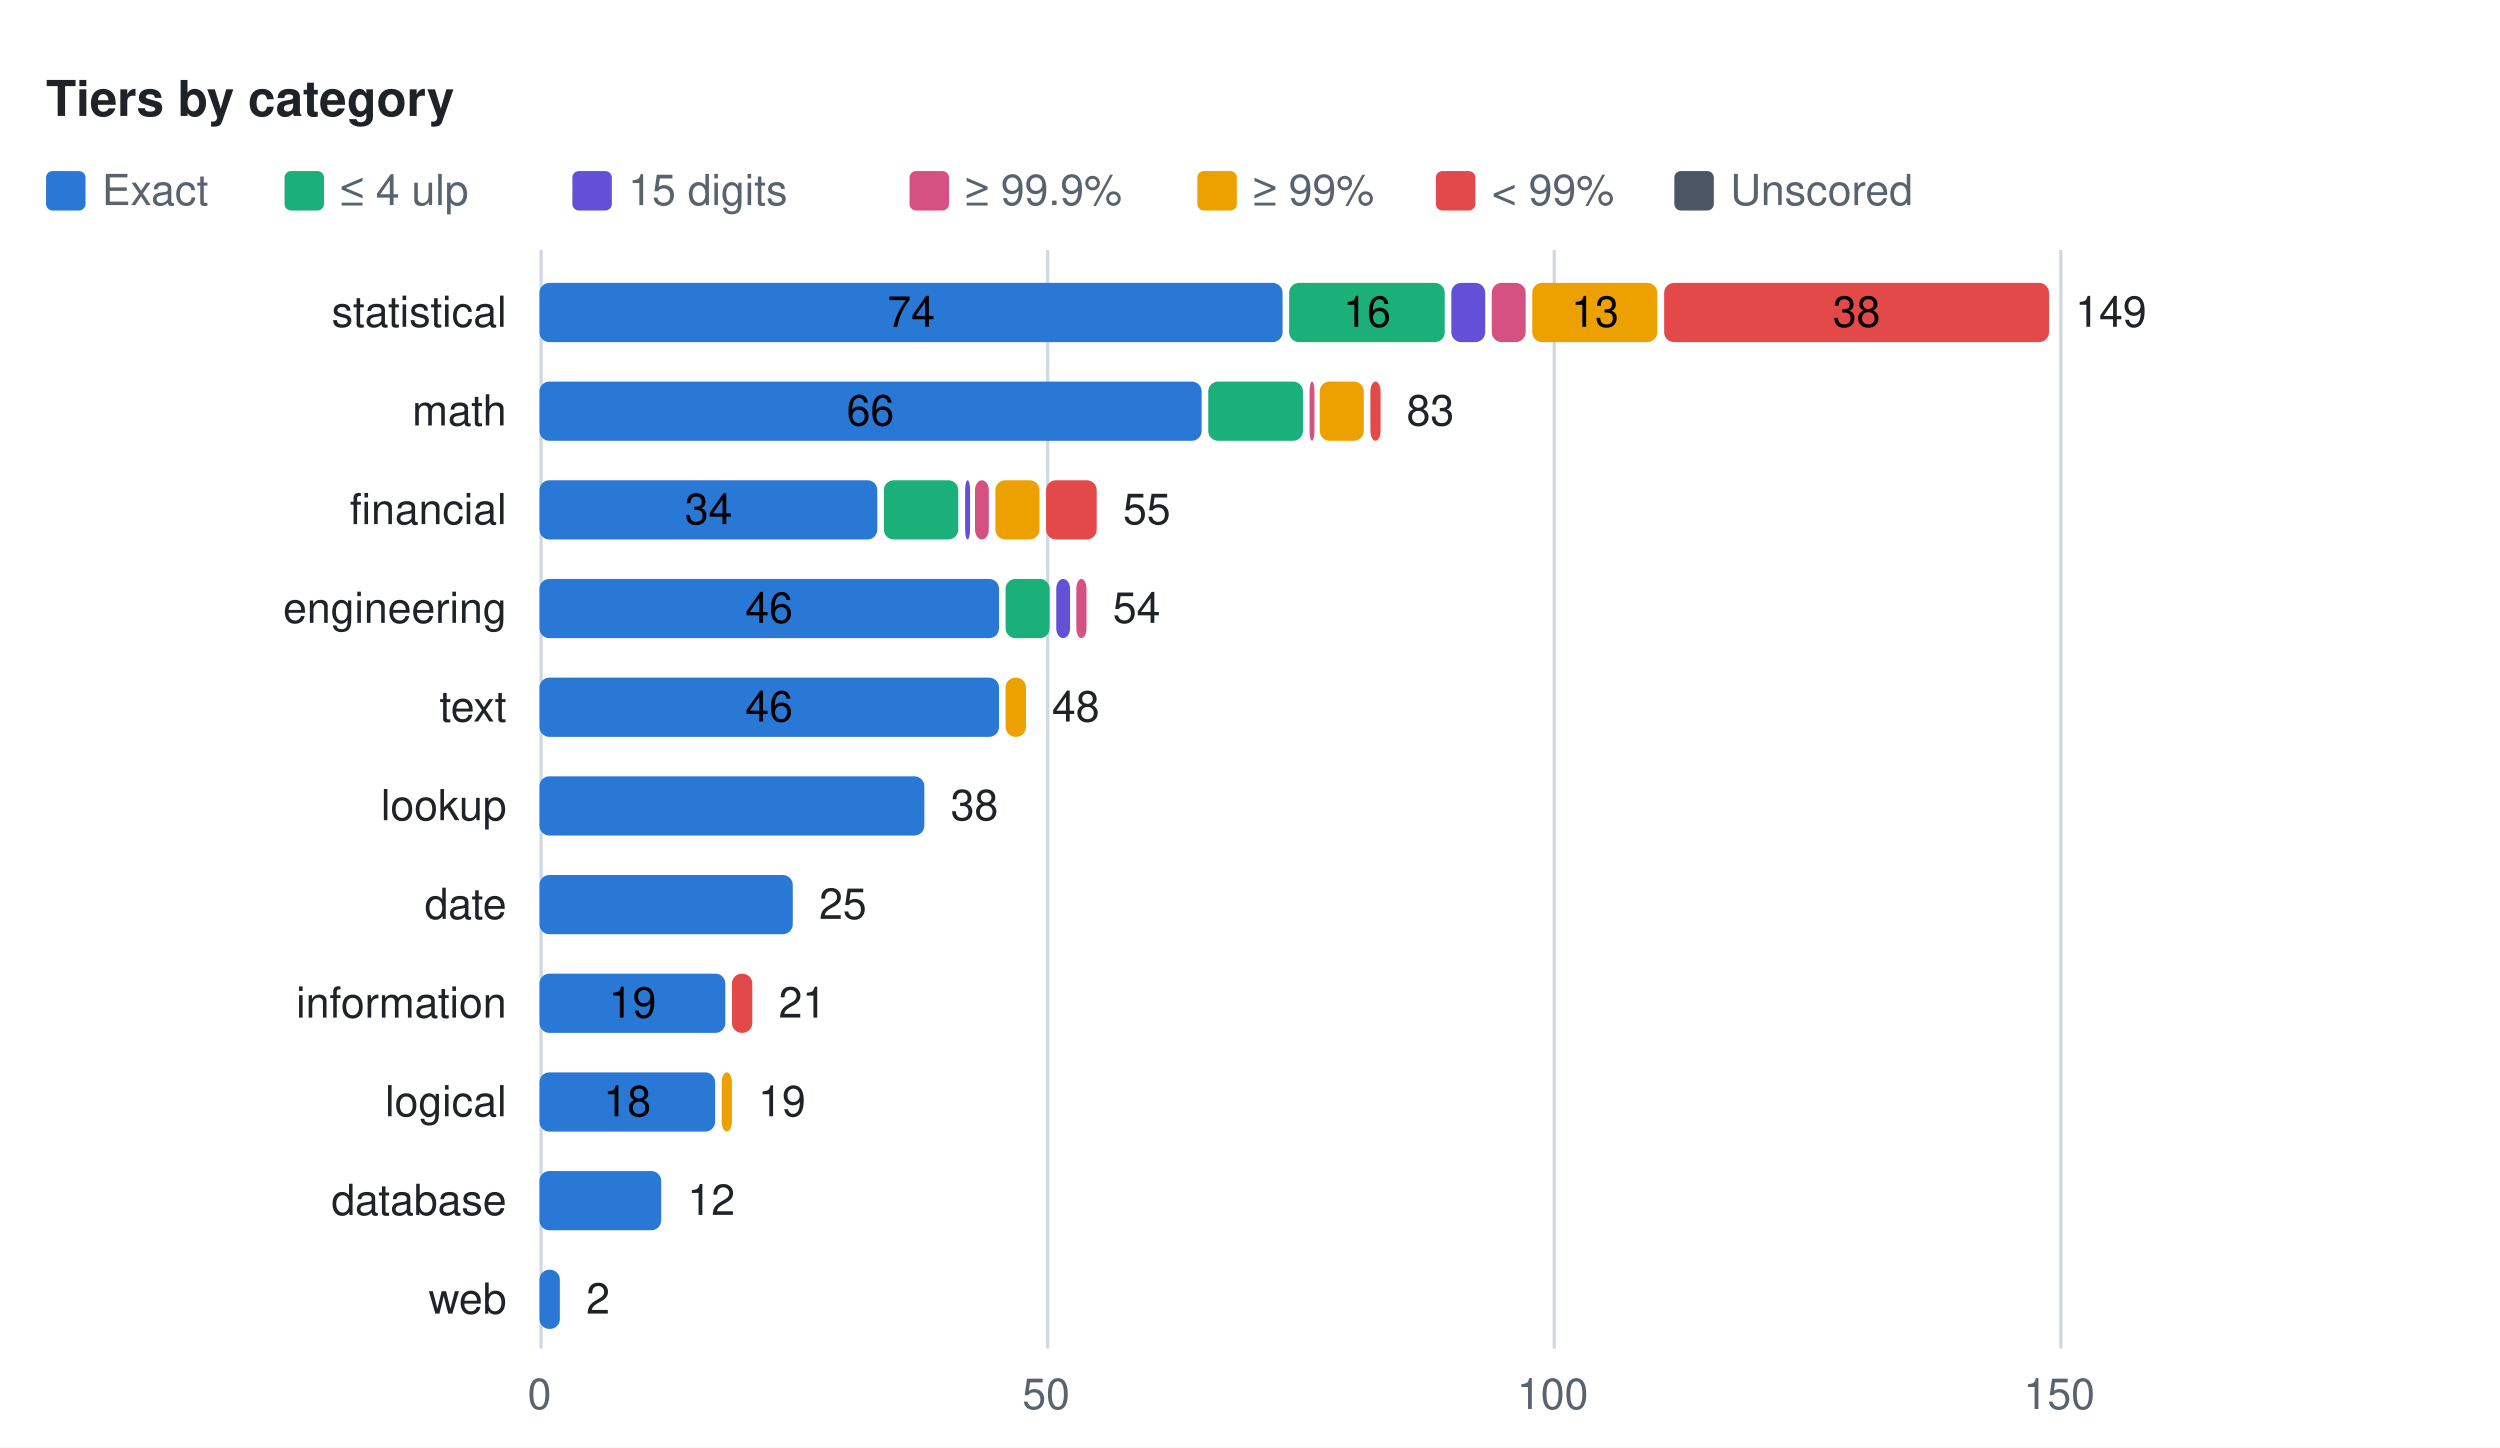
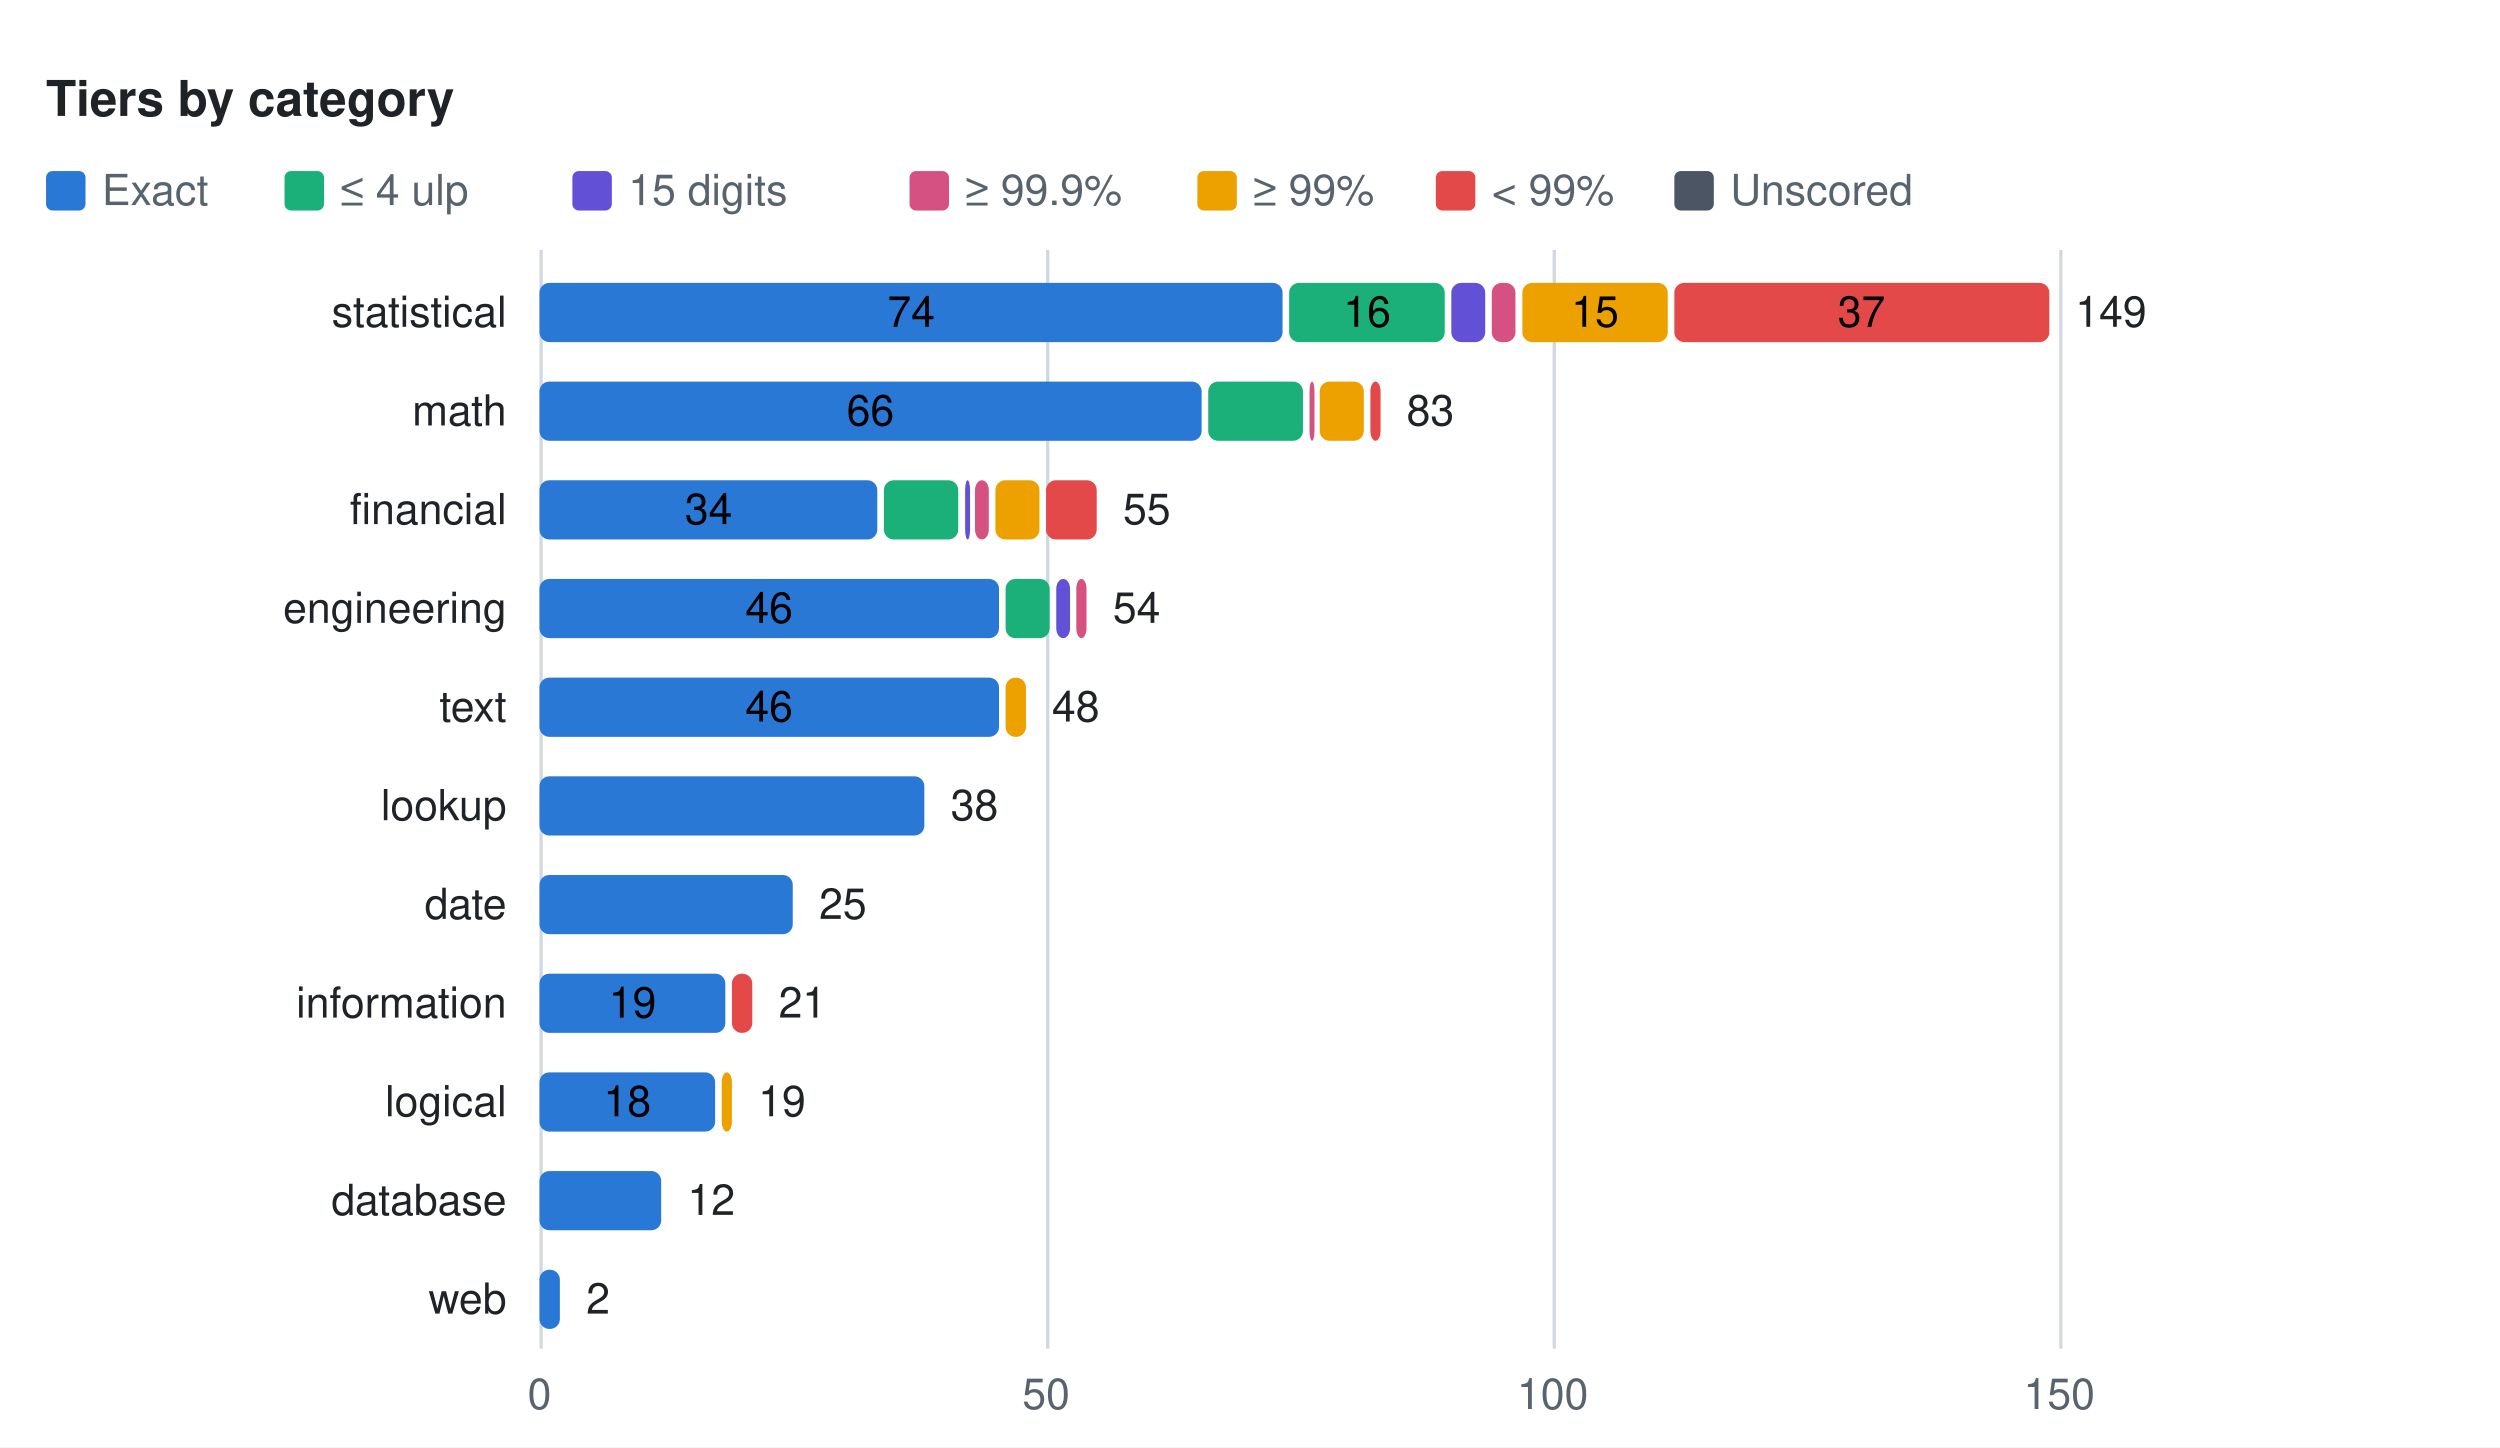
<svg xmlns="http://www.w3.org/2000/svg" width="760" height="440" viewBox="0 0 760 440" role="img" aria-labelledby="t d">
  <style>text{font-family:system-ui,-apple-system,'Segoe UI',Helvetica,Arial,sans-serif;font-size:13px}.title{font-size:15px;font-weight:600}.num{font-variant-numeric:tabular-nums}.bg{fill:#ffffff}.ink{fill:#1f2328}.muted{fill:#59636e}.grid{fill:#d1d9e0}.b-exact{fill:#2a78d6}.b-ulp4{fill:#1baf7a}.b-digits15{fill:#6250d6}.b-rate999{fill:#d55181}.b-rate99{fill:#eda100}.b-below99{fill:#e34948}.b-unscored{fill:#4b5563}.in-exact{fill:#000000}.in-ulp4{fill:#000000}.in-digits15{fill:#ffffff}.in-rate999{fill:#000000}.in-rate99{fill:#000000}.in-below99{fill:#000000}.in-unscored{fill:#ffffff}@media (prefers-color-scheme: dark){.bg{fill:#0d1117}.ink{fill:#f0f6fc}.muted{fill:#9198a1}.grid{fill:#3d444d}.b-exact{fill:#3987e5}.b-ulp4{fill:#199e70}.b-digits15{fill:#9085e9}.b-rate999{fill:#d55181}.b-rate99{fill:#c98500}.b-below99{fill:#d03f3f}.b-unscored{fill:#9ca3af}.in-exact{fill:#000000}.in-ulp4{fill:#000000}.in-digits15{fill:#000000}.in-rate999{fill:#000000}.in-rate99{fill:#000000}.in-below99{fill:#ffffff}.in-unscored{fill:#000000}}</style>
  <rect class="bg" fill="#ffffff" x="0" y="0" width="760" height="440" />
  <g transform="translate(14,14)">
    <text x="0.0" y="16.0" class="ink title" fill="#1f2328" text-anchor="start" dominant-baseline="middle">Tiers by category</text>
    <rect class="b-exact" fill="#2a78d6" x="0.0" y="38" width="12" height="12" rx="2" />
    <text x="17.0" y="44.0" class="muted" fill="#59636e" text-anchor="start" dominant-baseline="middle">Exact</text>
    <rect class="b-ulp4" fill="#1baf7a" x="72.5" y="38" width="12" height="12" rx="2" />
    <text x="89.5" y="44.0" class="muted" fill="#59636e" text-anchor="start" dominant-baseline="middle">≤ 4 ulp</text>
    <rect class="b-digits15" fill="#6250d6" x="160.0" y="38" width="12" height="12" rx="2" />
    <text x="177.0" y="44.0" class="muted" fill="#59636e" text-anchor="start" dominant-baseline="middle">15 digits</text>
    <rect class="b-rate999" fill="#d55181" x="262.5" y="38" width="12" height="12" rx="2" />
    <text x="279.5" y="44.0" class="muted" fill="#59636e" text-anchor="start" dominant-baseline="middle">≥ 99.9%</text>
    <rect class="b-rate99" fill="#eda100" x="350.0" y="38" width="12" height="12" rx="2" />
    <text x="367.0" y="44.0" class="muted" fill="#59636e" text-anchor="start" dominant-baseline="middle">≥ 99%</text>
    <rect class="b-below99" fill="#e34948" x="422.5" y="38" width="12" height="12" rx="2" />
    <text x="439.5" y="44.0" class="muted" fill="#59636e" text-anchor="start" dominant-baseline="middle">&lt; 99%</text>
    <rect class="b-unscored" fill="#4b5563" x="495.0" y="38" width="12" height="12" rx="2" />
    <text x="512.0" y="44.0" class="muted" fill="#59636e" text-anchor="start" dominant-baseline="middle">Unscored</text>
    <rect class="grid" fill="#d1d9e0" x="150.0" y="62" width="1" height="334" />
    <text x="150.0" y="410.0" class="muted num" fill="#59636e" text-anchor="middle" dominant-baseline="middle">0</text>
    <rect class="grid" fill="#d1d9e0" x="304.0" y="62" width="1" height="334" />
    <text x="304.0" y="410.0" class="muted num" fill="#59636e" text-anchor="middle" dominant-baseline="middle">50</text>
    <rect class="grid" fill="#d1d9e0" x="458.0" y="62" width="1" height="334" />
    <text x="458.0" y="410.0" class="muted num" fill="#59636e" text-anchor="middle" dominant-baseline="middle">100</text>
    <rect class="grid" fill="#d1d9e0" x="612.0" y="62" width="1" height="334" />
    <text x="612.0" y="410.0" class="muted num" fill="#59636e" text-anchor="middle" dominant-baseline="middle">150</text>
    <text x="140.0" y="81.0" class="ink" fill="#1f2328" text-anchor="end" dominant-baseline="middle">statistical</text>
    <rect class="b-exact" fill="#2a78d6" x="150.0" y="72.0" width="225.9" height="18" rx="3" />
    <text x="263.0" y="81.0" class="num in-exact" fill="#000000" text-anchor="middle" dominant-baseline="middle">74</text>
    <rect class="b-ulp4" fill="#1baf7a" x="377.9" y="72.0" width="47.3" height="18" rx="3" />
    <text x="401.6" y="81.0" class="num in-ulp4" fill="#000000" text-anchor="middle" dominant-baseline="middle">16</text>
    <rect class="b-digits15" fill="#6250d6" x="427.2" y="72.0" width="10.3" height="18" rx="3" />
-     <rect class="b-rate999" fill="#d55181" x="439.5" y="72.0" width="10.3" height="18" rx="3" />
-     <rect class="b-rate99" fill="#eda100" x="451.8" y="72.0" width="38.0" height="18" rx="3" />
-     <text x="470.9" y="81.0" class="num in-rate99" fill="#000000" text-anchor="middle" dominant-baseline="middle">13</text>
-     <rect class="b-below99" fill="#e34948" x="491.9" y="72.0" width="117.0" height="18" rx="3" />
-     <text x="550.4" y="81.0" class="num in-below99" fill="#000000" text-anchor="middle" dominant-baseline="middle">38</text>
+     <rect class="b-rate999" fill="#d55181" x="439.5" y="72.0" width="7.2" height="18" rx="3" />
+     <rect class="b-rate99" fill="#eda100" x="448.8" y="72.0" width="44.2" height="18" rx="3" />
+     <text x="470.9" y="81.0" class="num in-rate99" fill="#000000" text-anchor="middle" dominant-baseline="middle">15</text>
+     <rect class="b-below99" fill="#e34948" x="495.0" y="72.0" width="114.0" height="18" rx="3" />
+     <text x="551.9" y="81.0" class="num in-below99" fill="#000000" text-anchor="middle" dominant-baseline="middle">37</text>
    <text x="616.9" y="81.0" class="ink num" fill="#1f2328" text-anchor="start" dominant-baseline="middle">149</text>
    <text x="140.0" y="111.0" class="ink" fill="#1f2328" text-anchor="end" dominant-baseline="middle">math</text>
    <rect class="b-exact" fill="#2a78d6" x="150.0" y="102.0" width="201.3" height="18" rx="3" />
    <text x="250.6" y="111.0" class="num in-exact" fill="#000000" text-anchor="middle" dominant-baseline="middle">66</text>
    <rect class="b-ulp4" fill="#1baf7a" x="353.3" y="102.0" width="28.8" height="18" rx="3" />
    <rect class="b-rate999" fill="#d55181" x="384.1" y="102.0" width="1.5" height="18" rx="3" />
    <rect class="b-rate99" fill="#eda100" x="387.2" y="102.0" width="13.4" height="18" rx="3" />
    <rect class="b-below99" fill="#e34948" x="402.6" y="102.0" width="3.1" height="18" rx="3" />
    <text x="413.6" y="111.0" class="ink num" fill="#1f2328" text-anchor="start" dominant-baseline="middle">83</text>
    <text x="140.0" y="141.0" class="ink" fill="#1f2328" text-anchor="end" dominant-baseline="middle">financial</text>
    <rect class="b-exact" fill="#2a78d6" x="150.0" y="132.0" width="102.7" height="18" rx="3" />
    <text x="201.4" y="141.0" class="num in-exact" fill="#000000" text-anchor="middle" dominant-baseline="middle">34</text>
    <rect class="b-ulp4" fill="#1baf7a" x="254.7" y="132.0" width="22.6" height="18" rx="3" />
    <rect class="b-digits15" fill="#6250d6" x="279.4" y="132.0" width="1.5" height="18" rx="3" />
    <rect class="b-rate999" fill="#d55181" x="282.4" y="132.0" width="4.2" height="18" rx="3" />
    <rect class="b-rate99" fill="#eda100" x="288.6" y="132.0" width="13.4" height="18" rx="3" />
    <rect class="b-below99" fill="#e34948" x="304.0" y="132.0" width="15.4" height="18" rx="3" />
    <text x="327.4" y="141.0" class="ink num" fill="#1f2328" text-anchor="start" dominant-baseline="middle">55</text>
    <text x="140.0" y="171.0" class="ink" fill="#1f2328" text-anchor="end" dominant-baseline="middle">engineering</text>
    <rect class="b-exact" fill="#2a78d6" x="150.0" y="162.0" width="139.7" height="18" rx="3" />
    <text x="219.8" y="171.0" class="num in-exact" fill="#000000" text-anchor="middle" dominant-baseline="middle">46</text>
    <rect class="b-ulp4" fill="#1baf7a" x="291.7" y="162.0" width="13.4" height="18" rx="3" />
    <rect class="b-digits15" fill="#6250d6" x="307.1" y="162.0" width="4.2" height="18" rx="3" />
    <rect class="b-rate999" fill="#d55181" x="313.2" y="162.0" width="3.1" height="18" rx="3" />
    <text x="324.3" y="171.0" class="ink num" fill="#1f2328" text-anchor="start" dominant-baseline="middle">54</text>
    <text x="140.0" y="201.0" class="ink" fill="#1f2328" text-anchor="end" dominant-baseline="middle">text</text>
    <rect class="b-exact" fill="#2a78d6" x="150.0" y="192.0" width="139.7" height="18" rx="3" />
    <text x="219.8" y="201.0" class="num in-exact" fill="#000000" text-anchor="middle" dominant-baseline="middle">46</text>
    <rect class="b-rate99" fill="#eda100" x="291.7" y="192.0" width="6.2" height="18" rx="3" />
    <text x="305.8" y="201.0" class="ink num" fill="#1f2328" text-anchor="start" dominant-baseline="middle">48</text>
    <text x="140.0" y="231.0" class="ink" fill="#1f2328" text-anchor="end" dominant-baseline="middle">lookup</text>
    <rect class="b-exact" fill="#2a78d6" x="150.0" y="222.0" width="117.0" height="18" rx="3" />
    <text x="275.0" y="231.0" class="ink num" fill="#1f2328" text-anchor="start" dominant-baseline="middle">38</text>
    <text x="140.0" y="261.0" class="ink" fill="#1f2328" text-anchor="end" dominant-baseline="middle">date</text>
    <rect class="b-exact" fill="#2a78d6" x="150.0" y="252.0" width="77.0" height="18" rx="3" />
    <text x="235.0" y="261.0" class="ink num" fill="#1f2328" text-anchor="start" dominant-baseline="middle">25</text>
    <text x="140.0" y="291.0" class="ink" fill="#1f2328" text-anchor="end" dominant-baseline="middle">information</text>
    <rect class="b-exact" fill="#2a78d6" x="150.0" y="282.0" width="56.5" height="18" rx="3" />
    <text x="178.3" y="291.0" class="num in-exact" fill="#000000" text-anchor="middle" dominant-baseline="middle">19</text>
    <rect class="b-below99" fill="#e34948" x="208.5" y="282.0" width="6.2" height="18" rx="3" />
    <text x="222.7" y="291.0" class="ink num" fill="#1f2328" text-anchor="start" dominant-baseline="middle">21</text>
    <text x="140.0" y="321.0" class="ink" fill="#1f2328" text-anchor="end" dominant-baseline="middle">logical</text>
    <rect class="b-exact" fill="#2a78d6" x="150.0" y="312.0" width="53.4" height="18" rx="3" />
    <text x="176.7" y="321.0" class="num in-exact" fill="#000000" text-anchor="middle" dominant-baseline="middle">18</text>
    <rect class="b-rate99" fill="#eda100" x="205.4" y="312.0" width="3.1" height="18" rx="3" />
    <text x="216.5" y="321.0" class="ink num" fill="#1f2328" text-anchor="start" dominant-baseline="middle">19</text>
    <text x="140.0" y="351.0" class="ink" fill="#1f2328" text-anchor="end" dominant-baseline="middle">database</text>
    <rect class="b-exact" fill="#2a78d6" x="150.0" y="342.0" width="37.0" height="18" rx="3" />
    <text x="195.0" y="351.0" class="ink num" fill="#1f2328" text-anchor="start" dominant-baseline="middle">12</text>
    <text x="140.0" y="381.0" class="ink" fill="#1f2328" text-anchor="end" dominant-baseline="middle">web</text>
    <rect class="b-exact" fill="#2a78d6" x="150.0" y="372.0" width="6.2" height="18" rx="3" />
    <text x="164.2" y="381.0" class="ink num" fill="#1f2328" text-anchor="start" dominant-baseline="middle">2</text>
  </g>
</svg>
